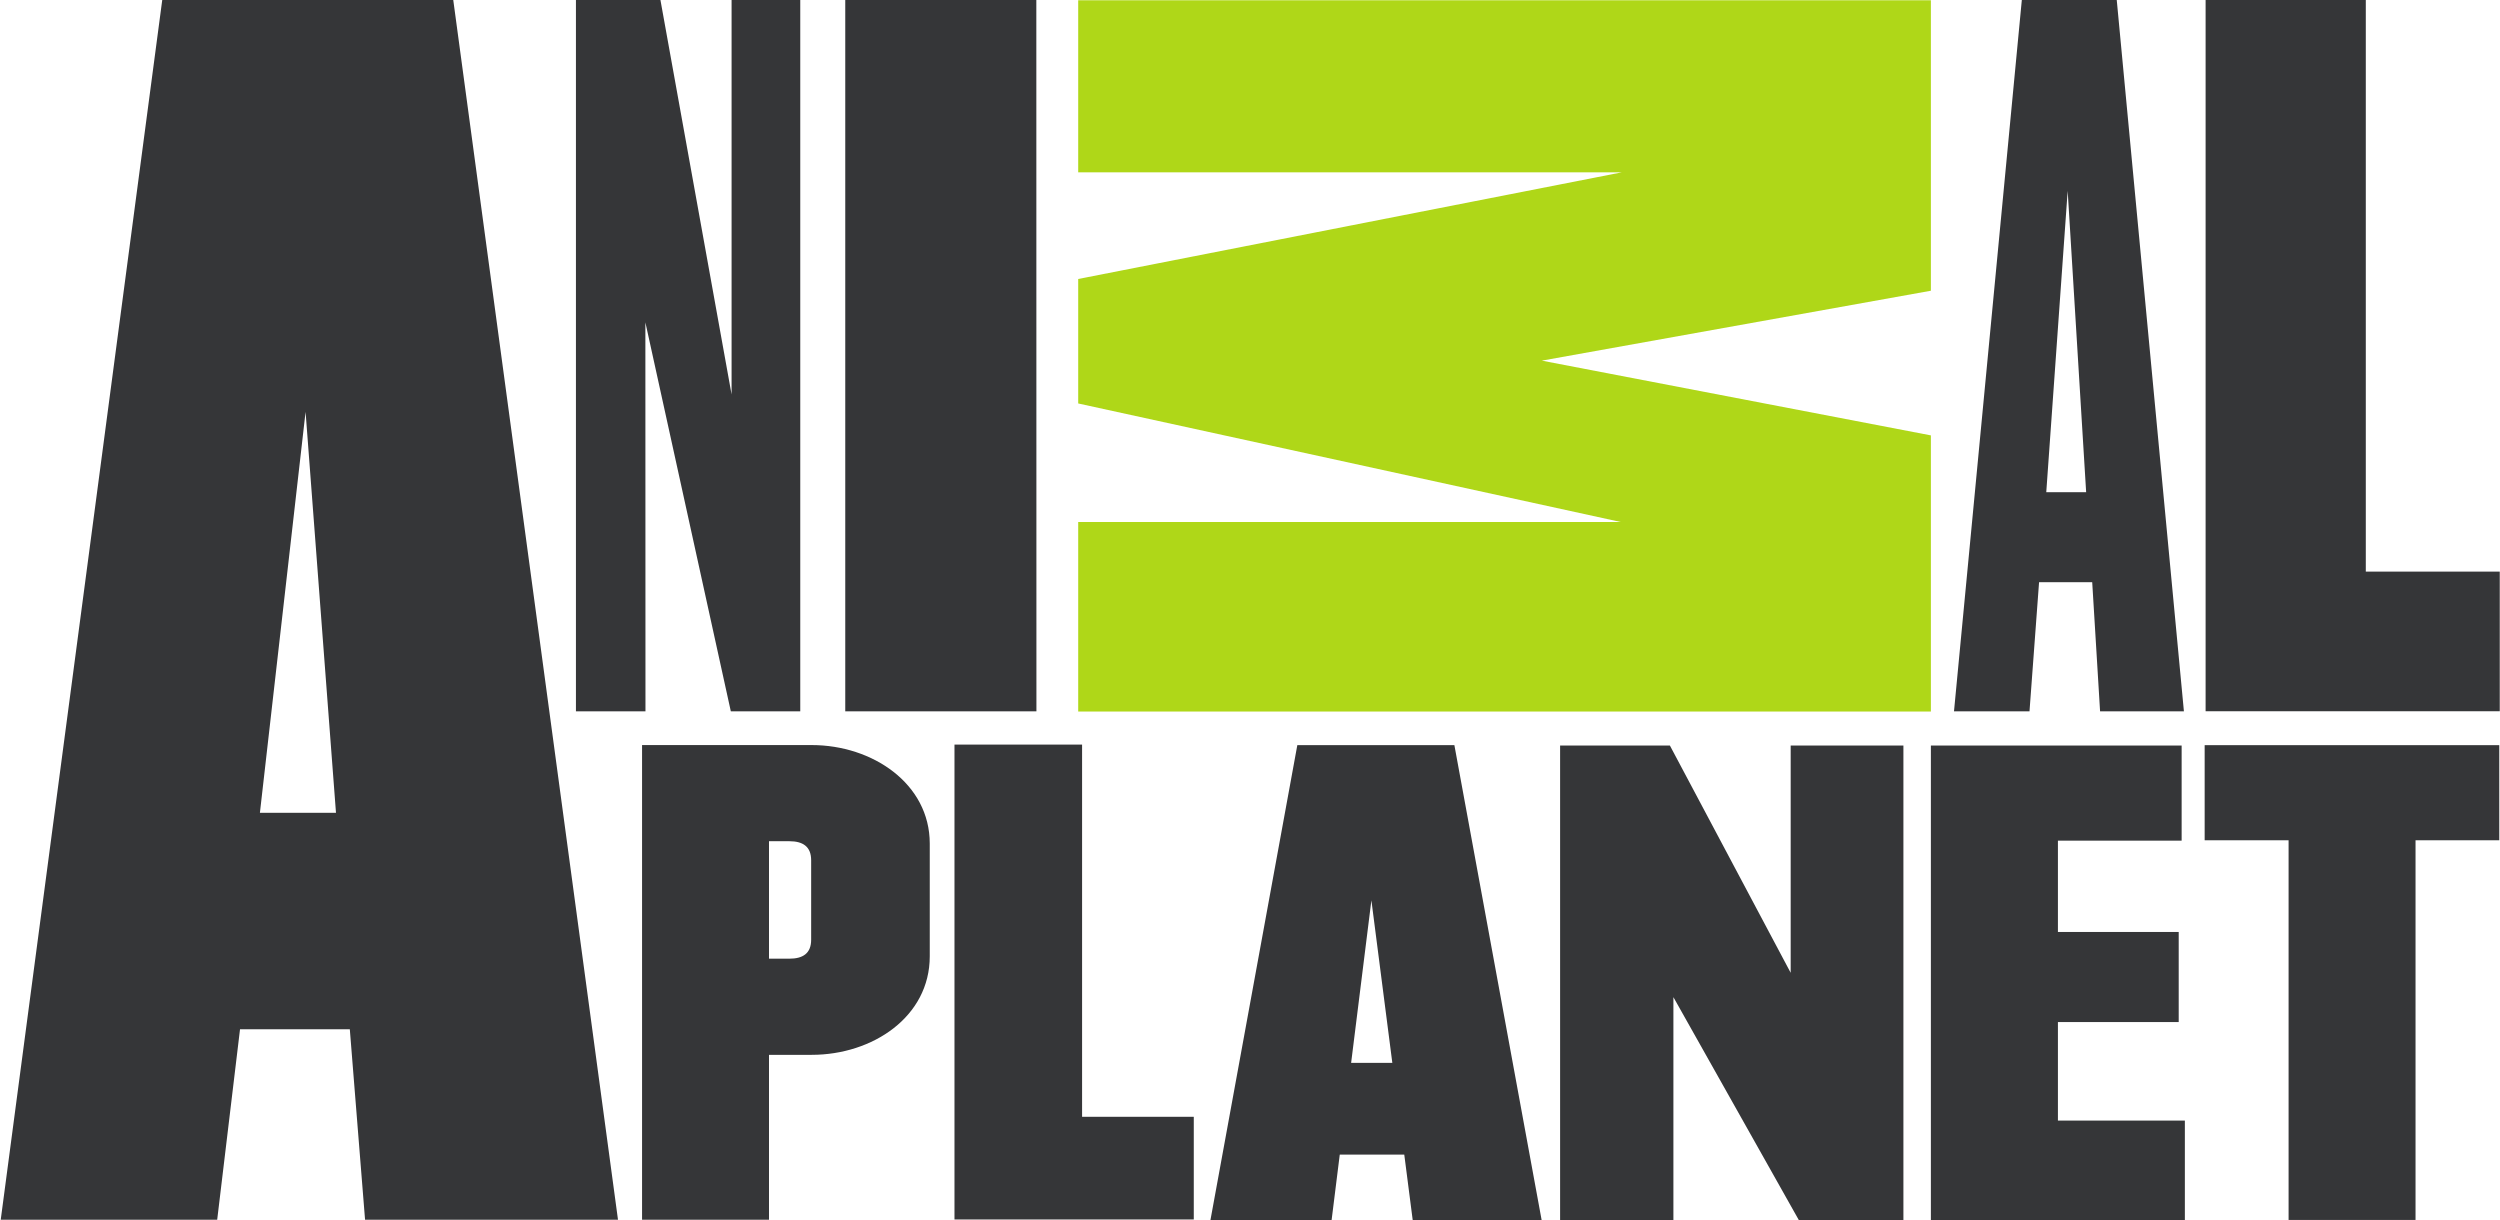
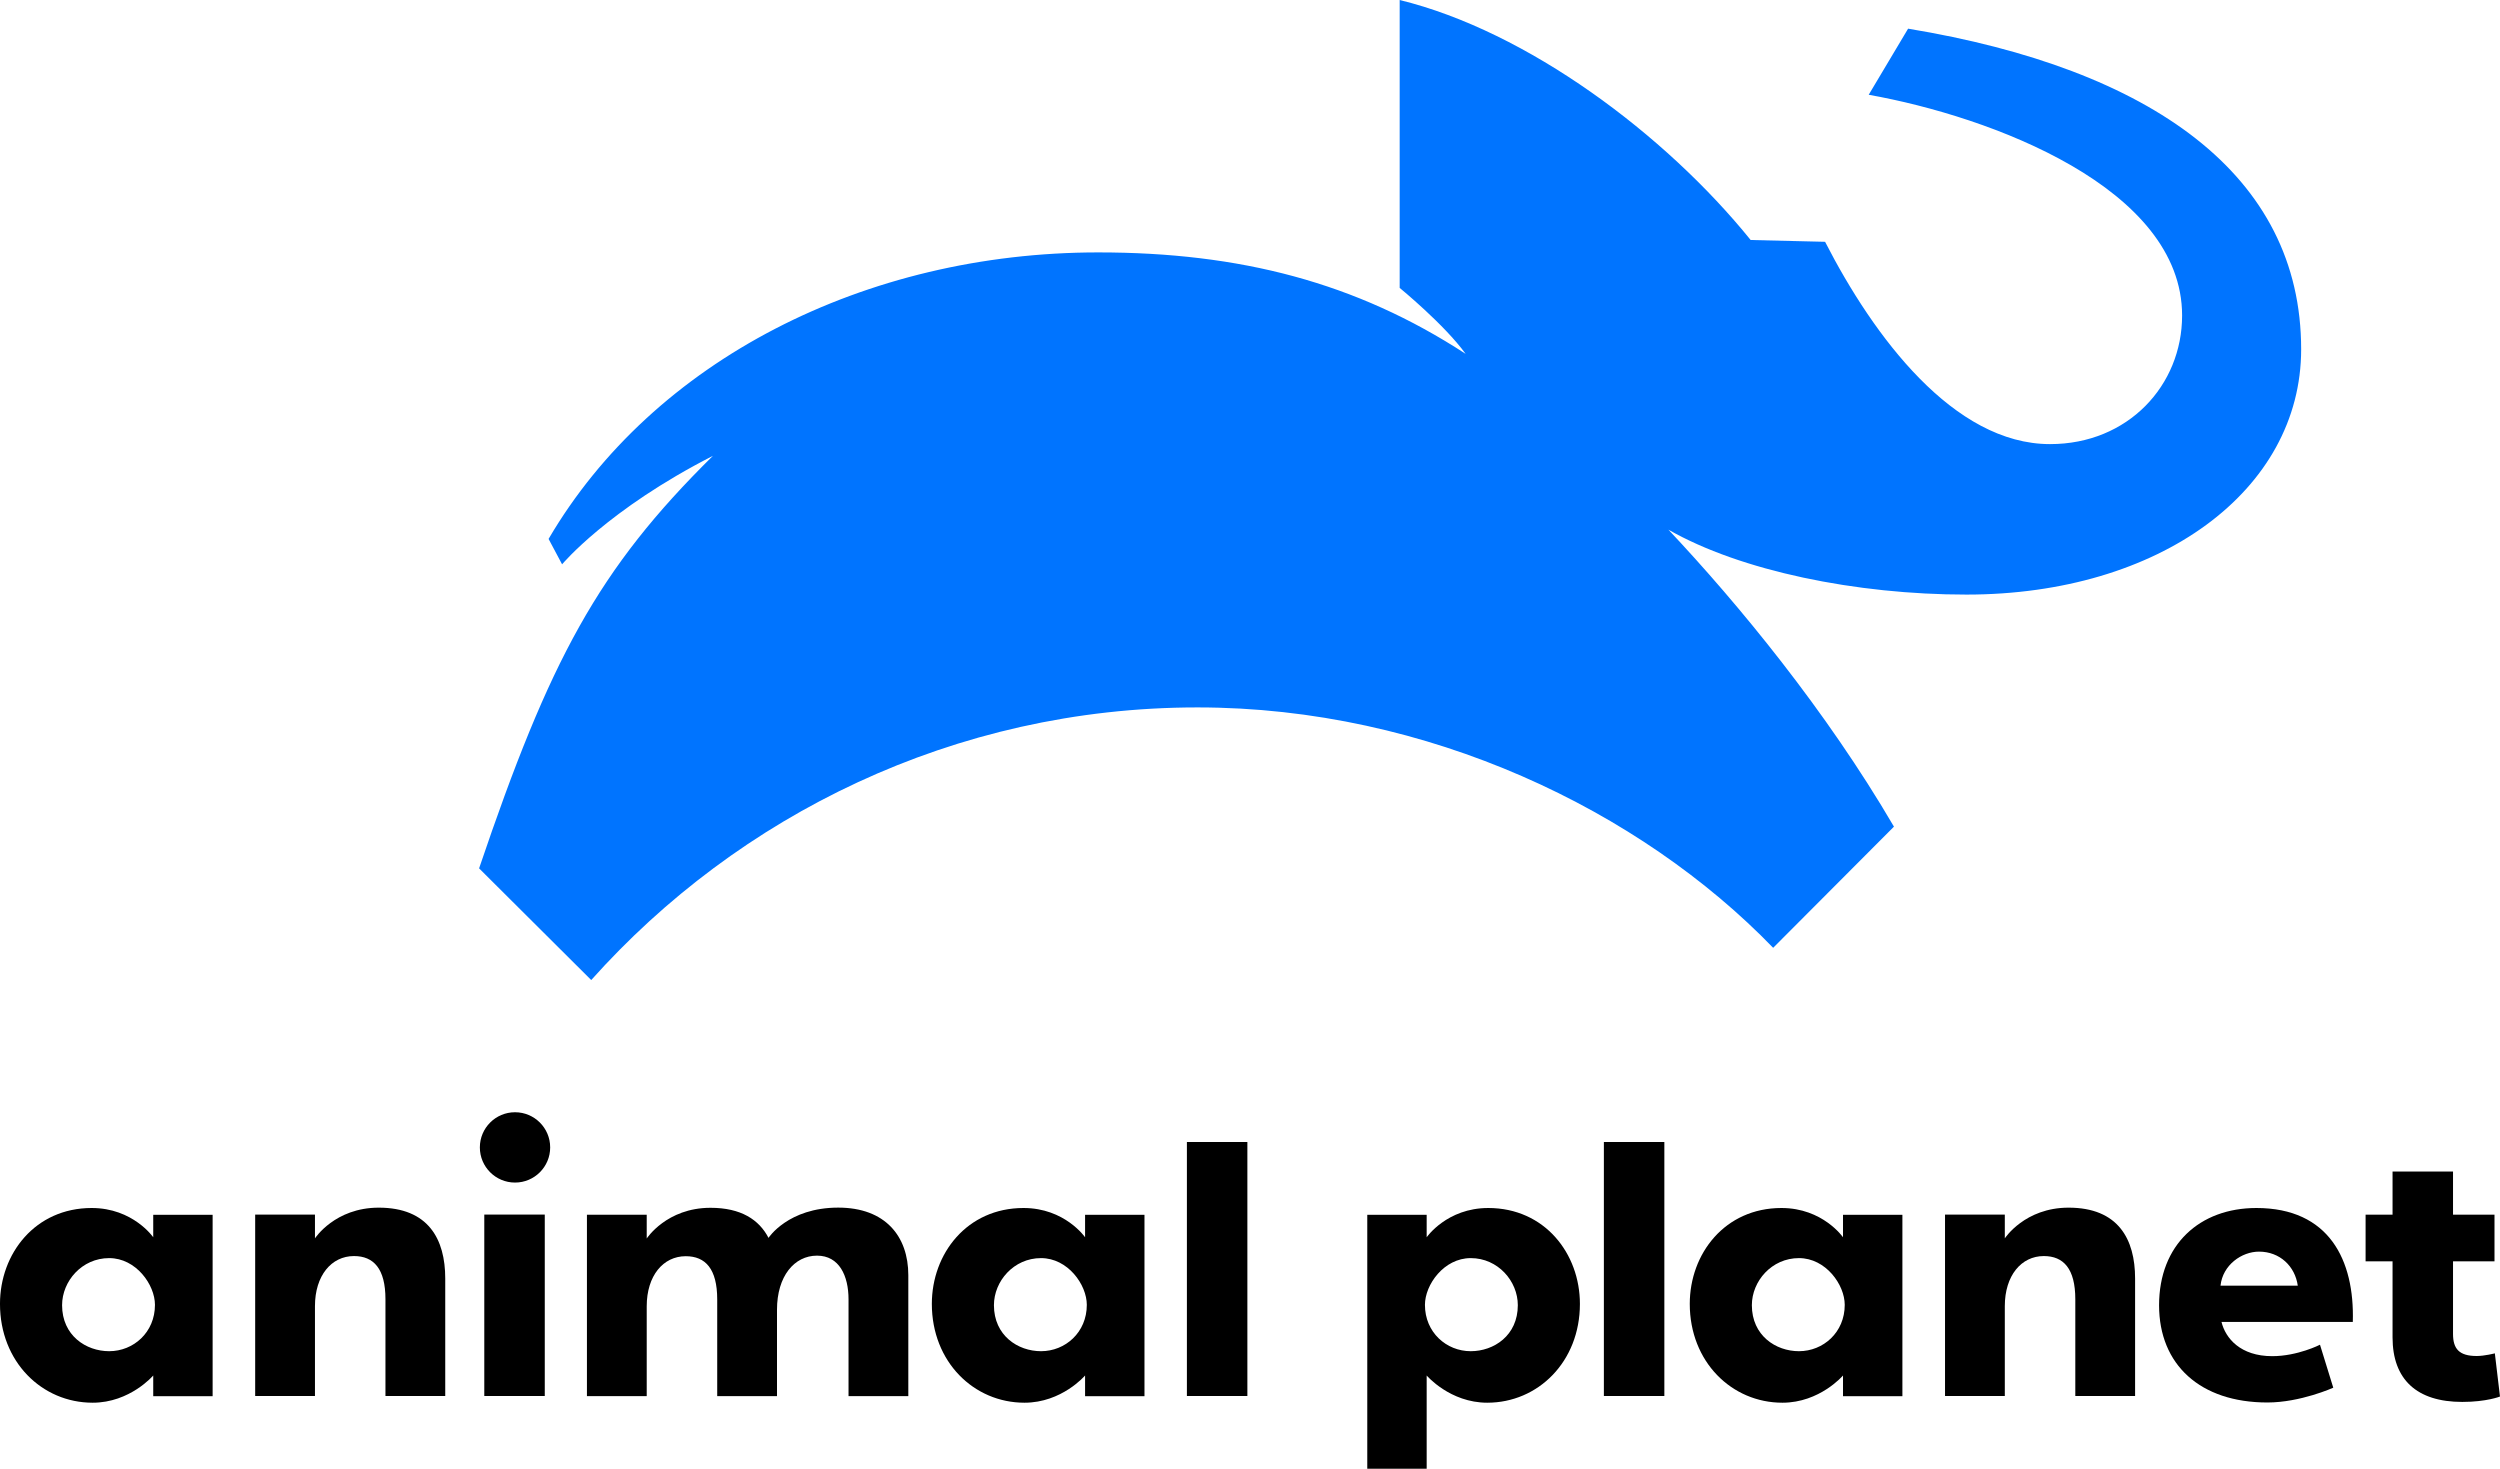
- <svg xmlns="http://www.w3.org/2000/svg" id="svg92786" width="7.447mm" height="3.634mm" version="1.1" viewBox="0 0 26.385 12.878">
-   <g id="layer1" transform="translate(-329.66 -228.78)">
-     <path id="path12376" d="m351 228.78-0.716 7.509h0.797l0.101-1.363h0.561l0.083 1.363h0.885l-0.709-7.509h-1.002zm0.484 2.015 0.195 3.181h-0.421l0.226-3.181z" fill="#353638" />
-     <path id="path12380" d="m337.38 228.78v4.164l-0.751-4.164h-0.892v7.509h0.734l-1e-3 -4.106 0.902 4.106h0.733v-7.509h-0.724z" fill="#353638" />
-     <path id="path12392" d="m352.94 228.78v7.508h3.105v-1.474h-1.414v-6.034h-1.691z" fill="#353638" />
-     <path id="path12404" d="m331.37 228.78-1.705 12.876h2.285l0.241-2.011h1.159l0.161 2.011h2.67l-1.739-12.876h-3.072zm1.031 8.58 0.482-4.232 0.321 4.232h-0.804z" fill="#353638" />
-     <path id="path12408" d="m338.58 228.78v7.509h2.018l-1e-3 -7.509h-2.016z" fill="#353638" />
-     <path id="path12412" d="m348.56 236.65v2.399l-1.275-2.399h-1.159v5.011h1.196v-2.355l1.325 2.355h1.103v-5.011h-1.19z" fill="#353638" />
-     <path id="path12416" d="m350.04 236.65v5.011h2.681v-1.052h-1.34v-1.04h1.275v-0.951h-1.275v-0.964h1.306v-1.004h-2.647z" fill="#353638" />
-     <path id="path12420" d="m338.22 238.7c0 0.144-0.087 0.2-0.23 0.2h-0.215v-1.24h0.215c0.142 0 0.23 0.056 0.23 0.201v0.839zm6e-3 -2.055h-1.791v5.011h1.34v-1.741h0.451c0.642 0 1.246-0.401 1.246-1.04v-1.19c0-0.632-0.604-1.04-1.246-1.04" fill="#353638" />
-     <path id="path12424" d="m352.93 237.65h0.886v4.008h1.34v-4.008h0.884v-1.004h-3.11v1.004z" fill="#353638" />
-     <path id="path12428" d="m341.08 236.64h-1.347v5.013h2.526v-1.084h-1.179v-3.929z" fill="#353638" />
-     <path id="path12432" d="m343.92 240 0.214-1.716 0.221 1.716h-0.435zm1.089-3.354h-1.657l-0.917 5.013h1.279l0.086-0.691h0.681l0.089 0.691h1.361l-0.921-5.013z" fill="#353638" />
-     <path id="path12436" d="m350.04 231.85v-3.067h-9.001v1.816h5.739l-5.739 1.126v1.314l5.726 1.251h-5.726v2.001h9.001v-2.915l-4.107-0.789 4.107-0.738z" fill="#afd718" />
+ <svg xmlns="http://www.w3.org/2000/svg" id="svg17830" width="1e3" height="587.44" version="1.1">
+   <link id="dark-mode" href="" rel="stylesheet" type="text/css" />
+   <style id="dark-mode-custom-style" type="text/css" />
+   <g id="layer1" transform="translate(127.84 -1853.9)">
+     <g id="g840">
+       <path id="path17862" d="m-91.17 2337.1c-22.618 0-36.674 18.257-36.674 38.359 0 23.154 16.76 39.525 37.063 39.525 14.962 0 24.233-10.886 24.233-10.886v8.294h23.758v-72.571h-23.758v8.985s-8.077-11.706-24.622-11.706zm6.998 20.043c10.746 0 18.315 10.658 18.315 18.704 0 11.019-8.587 18.532-18.315 18.532-9.258 0-18.834-6.261-18.834-18.402 0-9.613 7.927-18.834 18.834-18.834z" />
+       <path id="path17866" d="m-25.77 2412.3v-72.571h23.914v9.518s7.949-12.285 25.514-12.285c19.849 0 26.599 12.582 26.599 28.339v46.998h-23.914v-38.704c0-12.234-4.722-17.27-12.591-17.27-9.01 0-15.608 7.79-15.608 20.035v35.94z" />
+       <path id="path17869" d="m65.877 2412.3v-72.571h24.19v72.571z" />
+       <circle id="path17871" transform="matrix(1.3823 0 0 1.3823 48.503 -933.33)" cx="21.46" cy="2348.4" r="10.174" />
+       <path id="path17873" d="m182.96 2377.8v34.558h-23.914v-38.704c0-12.234-4.722-17.27-12.591-17.27-9.01 0-15.608 7.79-15.608 20.035v35.94h-23.914v-72.571h23.914v9.518s7.949-12.285 25.514-12.285c12.175 0 19.422 4.734 23.205 12.031 0 0 7.811-12.106 27.888-12.106 18.831 0 28.033 11.457 28.033 27.032v48.38h-23.914v-38.704c0-9.438-3.716-17.496-12.6-17.496-9.08 0-16.014 8.187-16.014 21.643z" />
+       <path id="path17877" d="m281.57 2337.1c-22.618 0-36.674 18.257-36.674 38.359 0 23.154 16.76 39.525 37.063 39.525 14.962 0 24.233-10.886 24.233-10.886v8.294h23.758v-72.571h-23.758v8.985s-8.077-11.706-24.622-11.706zm6.998 20.043c10.746 0 18.315 10.658 18.315 18.704 0 11.019-8.587 18.532-18.315 18.532-9.258 0-18.834-6.261-18.834-18.402 0-9.613 7.927-18.834 18.834-18.834z" />
+       <path id="path17879" d="m346.92 2412.3v-101.6h24.19v101.6z" />
+       <path id="path17881" d="m584.74 2337.1c-22.618 0-36.674 18.257-36.674 38.359 0 23.154 16.76 39.525 37.063 39.525 14.962 0 24.233-10.886 24.233-10.886v8.294h23.758v-72.571h-23.758v8.985s-8.077-11.706-24.622-11.706zm6.998 20.043c10.746 0 18.315 10.658 18.315 18.704 0 11.019-8.587 18.532-18.315 18.532-9.259 0-18.834-6.261-18.834-18.402 0-9.613 7.927-18.834 18.834-18.834z" />
+       <path id="path17883" d="m513.71 2412.3v-101.6h24.19v101.6z" />
+       <path id="path17885" d="m467.45 2337.1c22.618 0 36.674 18.257 36.674 38.359 0 23.154-16.76 39.525-37.063 39.525-14.962 0-24.233-10.886-24.233-10.886v37.304h-23.758v-101.58h23.758v8.985s8.077-11.706 24.622-11.706zm-6.998 20.043c-10.746 0-18.315 10.658-18.315 18.704 0 11.019 8.587 18.532 18.315 18.532 9.258 0 18.834-6.261 18.834-18.402 0-9.613-7.927-18.834-18.834-18.834z" />
+       <path id="path17887" d="m650.17 2412.3v-72.571h23.914v9.518s7.949-12.285 25.514-12.285c19.849 0 26.599 12.582 26.599 28.339v46.998h-23.914v-38.704c0-12.234-4.722-17.27-12.591-17.27-9.01 0-15.608 7.79-15.608 20.035v35.94z" />
+       <path id="path17889" d="m774.71 2337.1c-22.629 0-38.92 14.632-38.92 38.92 0 23.755 16.461 38.877 43.326 38.877 13.256 0 26.35-5.918 26.35-5.918l-5.313-17.192s-8.934 4.579-19.093 4.579c-12.764 0-18.707-7.177-20.303-13.693h52.527c0.743-24.795-9.512-45.573-38.575-45.573zm1.037 17.452c8.387 0 14.438 5.879 15.523 13.607h-30.901c0.864-8.305 8.513-13.607 15.378-13.607z" />
+       <path id="path17893" d="m853.37 2322.5v17.279h16.588v18.661h-16.588v29.028c0 5.934 2.417 8.832 9.478 8.832 3.165 0 7.249-1.063 7.249-1.063l2.057 17.274s-5.317 2.158-15.085 2.158c-18.223 0-27.889-8.982-27.889-25.819v-30.41h-10.782v-18.661h10.782v-17.279z" />
+     </g>
+     <path id="path17895" d="m432.03 1853.9v115.16s17.884 14.637 26.391 26.391c-43.811-28.583-90.356-40.589-146.95-40.589-93.167 0-178 43.166-219.88 114.61l5.406 10.16s18.223-21.91 60.328-43.398c-45.99 45.368-65.253 81.559-93.529 165.01l44.855 44.671c58.689-65.666 145.04-109.05 242.51-109.05 92.235 0 177.17 41.28 230.26 96.158l48.318-48.464c-27.087-46.356-62.26-89.11-90.217-118.79 28.926 16.519 75.108 25.967 119.22 25.967 77.174 0 133.88-41.553 133.88-98.13 0-69.695-59.755-112.11-157.22-128.24l-15.761 26.442c49.049 8.747 125.36 37.295 125.36 88.294 0 27.976-21.642 51.441-52.822 51.441-38.537 0-70.54-42.975-89.988-80.924l-29.764-0.716c-34.16-42.271-89.385-83.522-140.4-95.999z" fill="#0074ff" />
  </g>
</svg>
